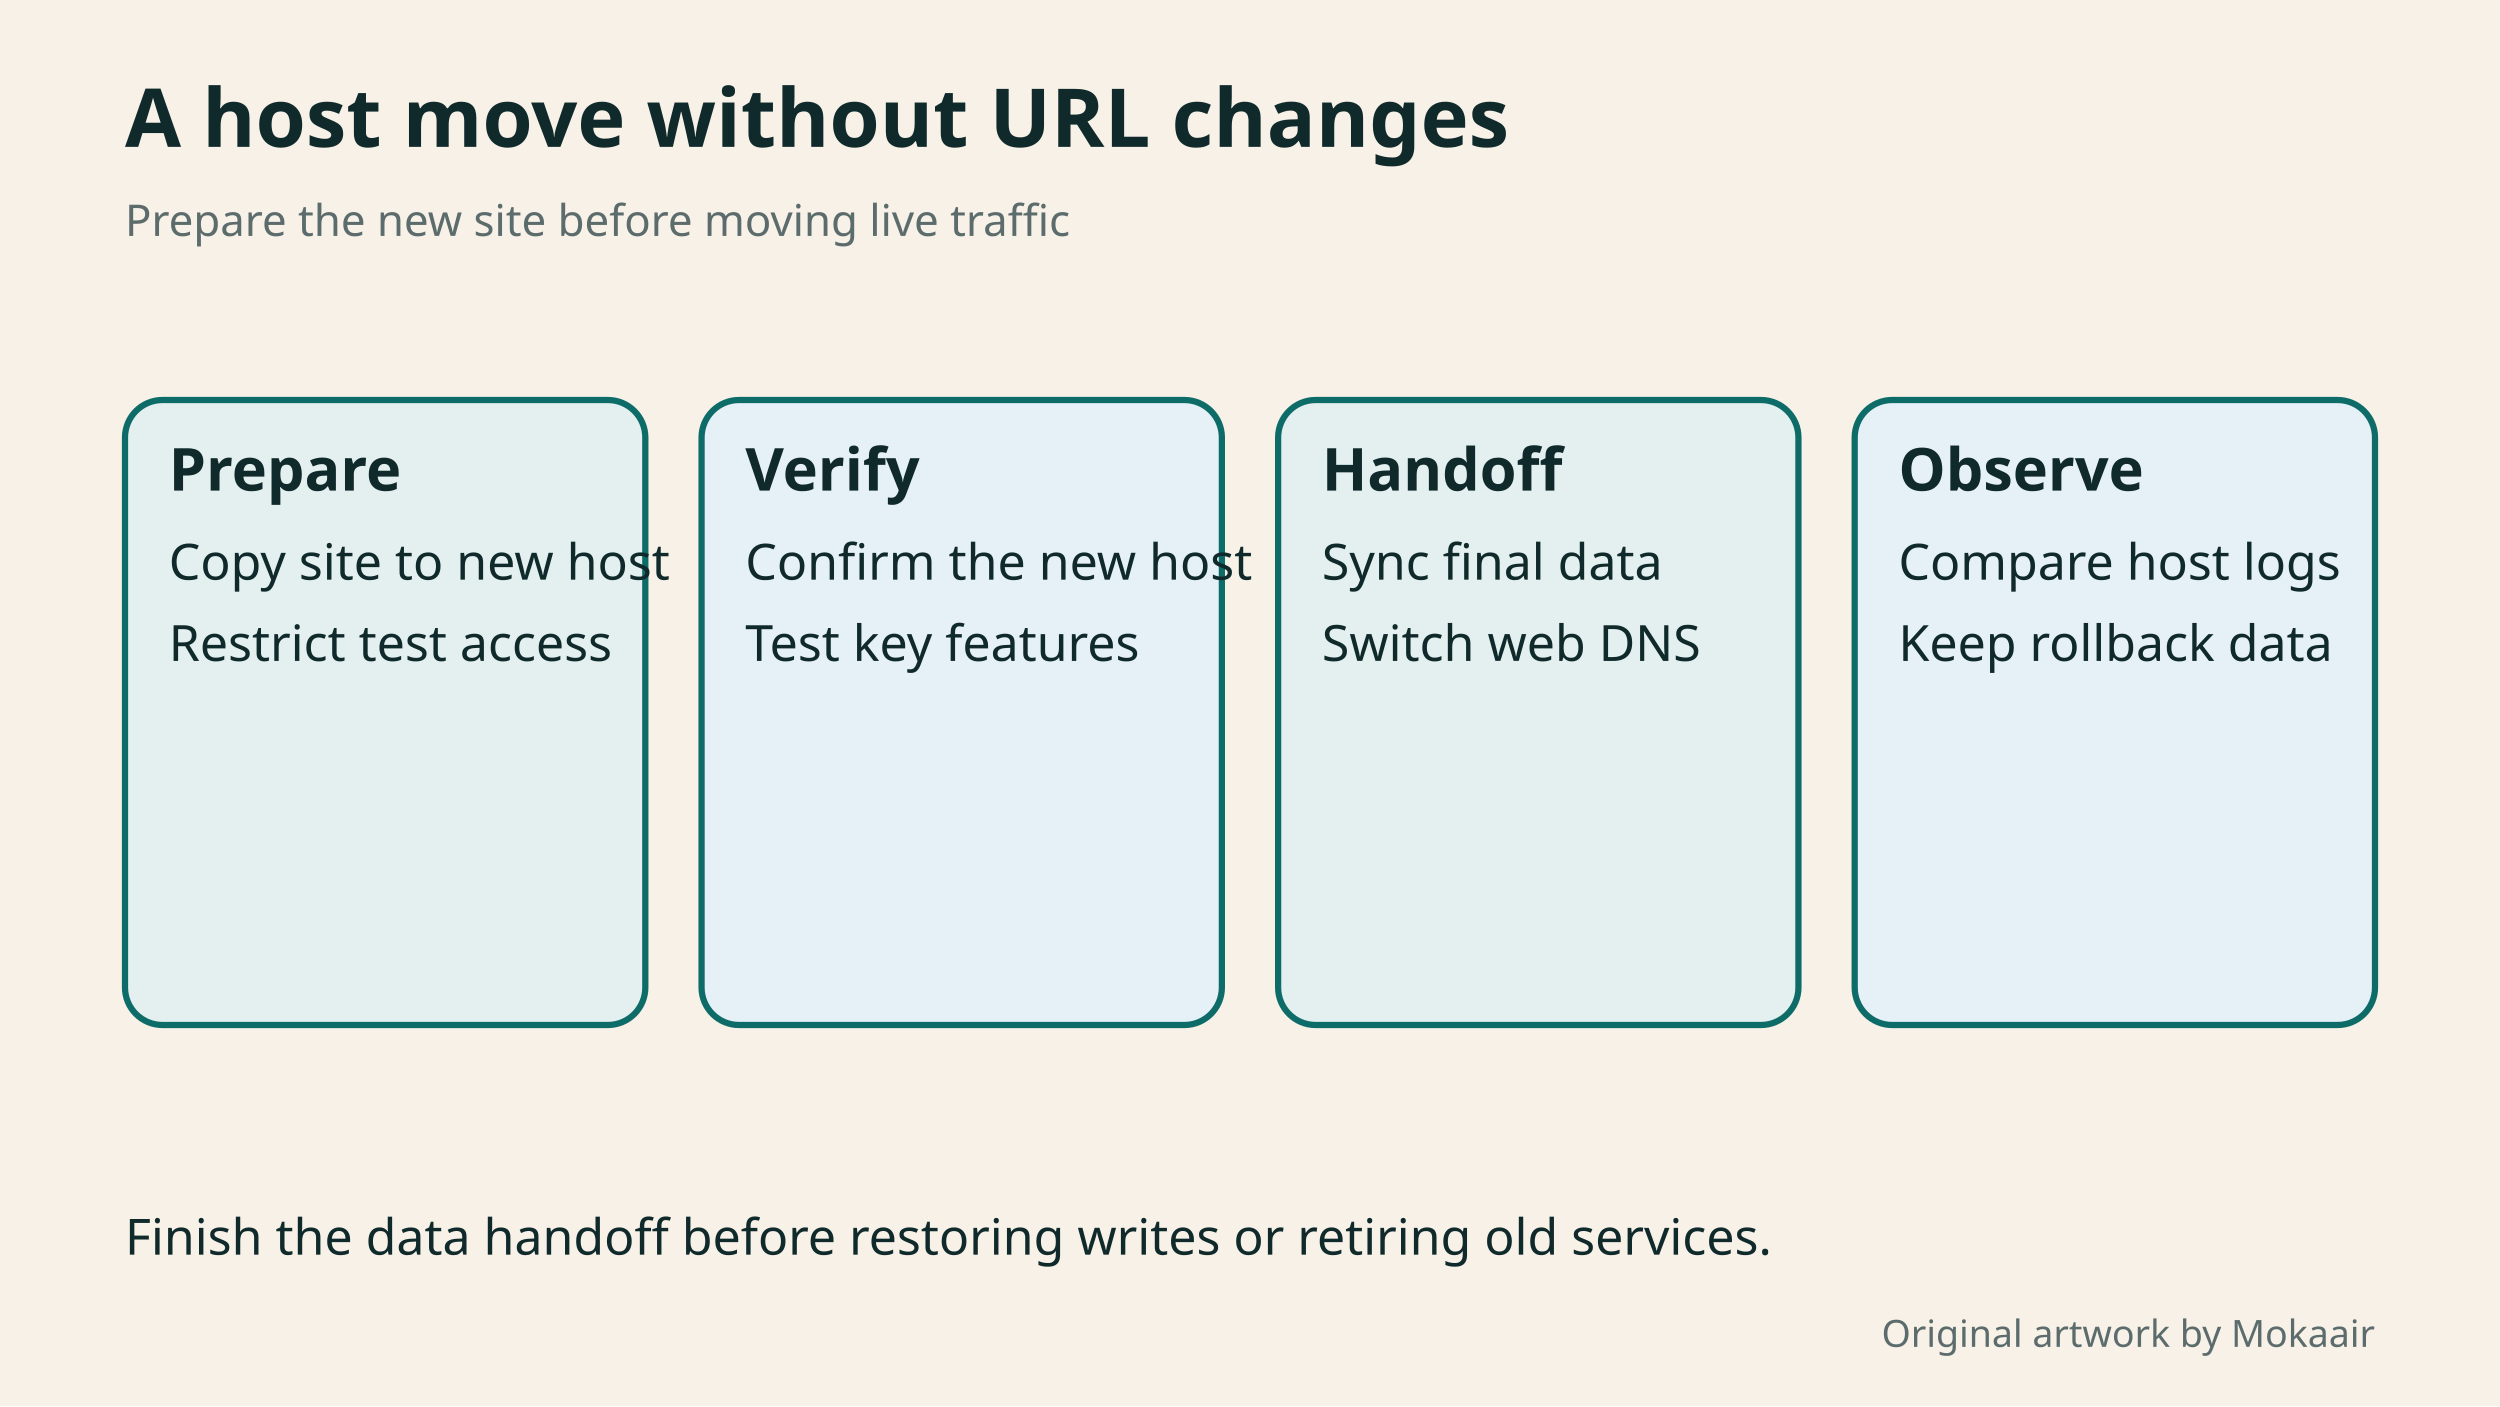
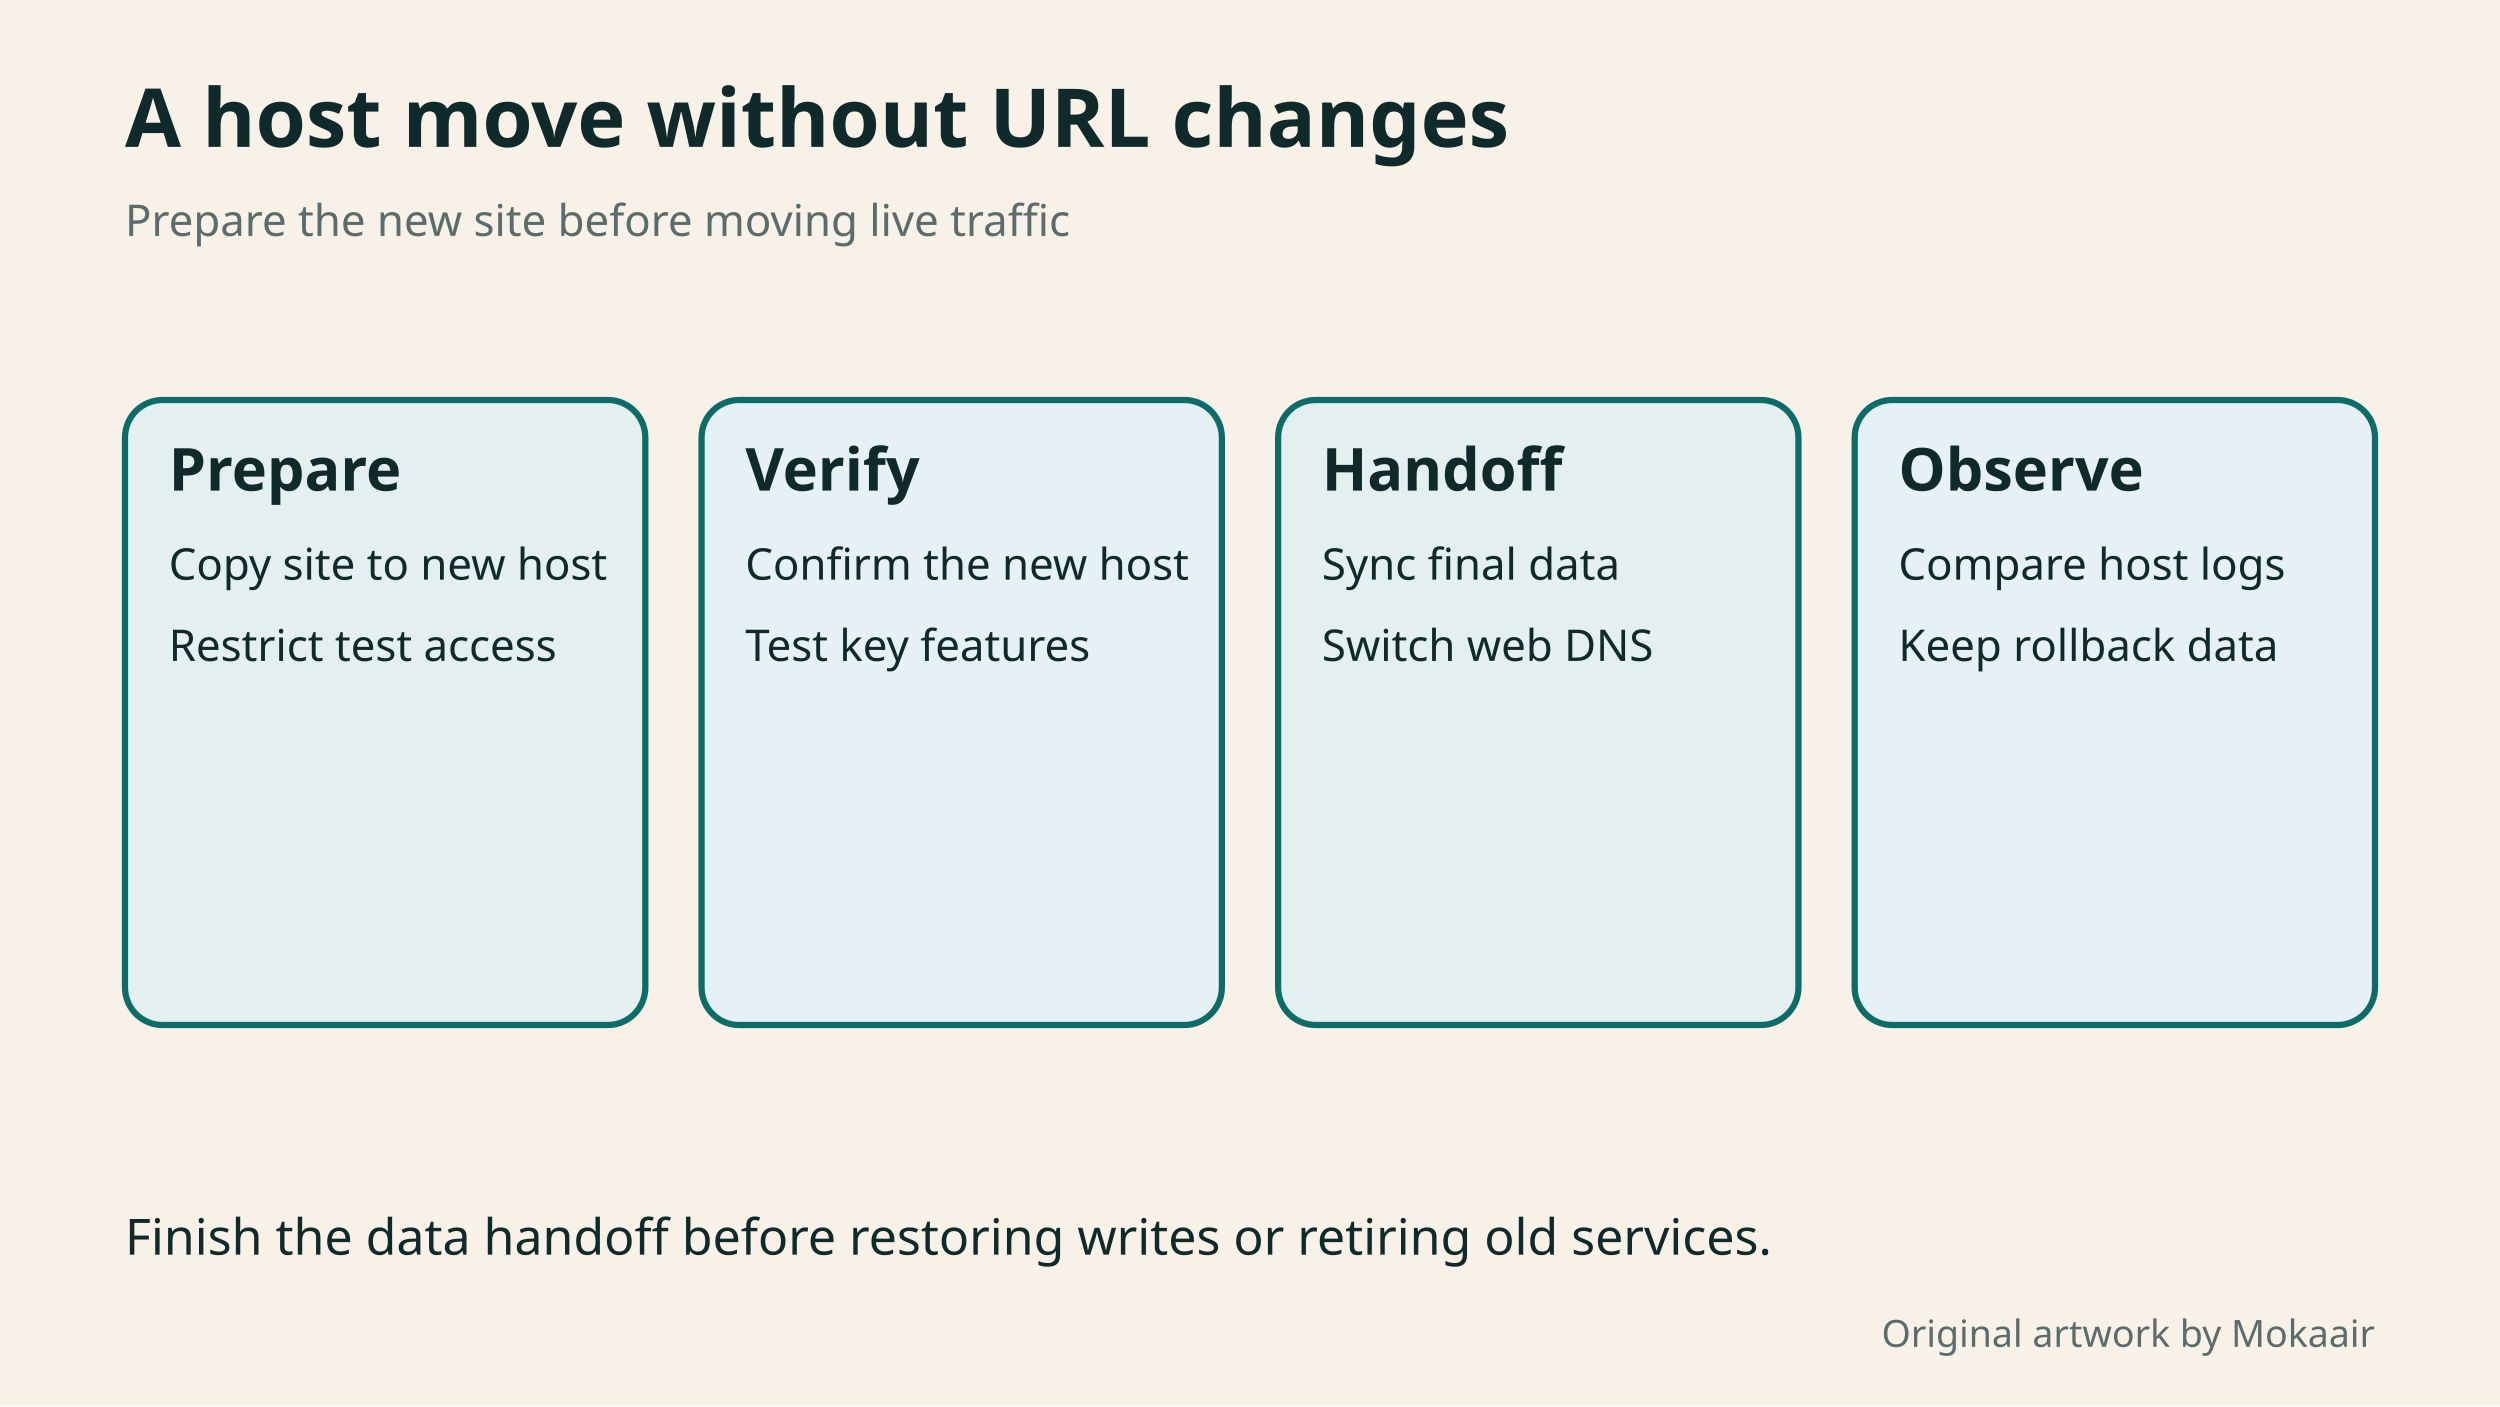
<svg xmlns="http://www.w3.org/2000/svg" viewBox="0 0 1600 900" width="1600" height="900" role="img" aria-labelledby="title desc" font-family="'Noto Sans','Arial',sans-serif">
  <rect width="1600" height="900" fill="#F7F1E8" />
  <text x="80" y="94" font-size="52" fill="#102A2B" text-anchor="start" font-weight="bold">A host move without URL changes</text>
  <text x="80" y="151" font-size="28" fill="#5C6B6B" text-anchor="start" font-weight="normal">Prepare the new site before moving live traffic</text>
  <rect x="80.0" y="256" width="333.0" height="400" rx="24" fill="#E3F0EF" stroke="#0D6B68" stroke-width="4" />
  <text x="108.0" y="314" font-size="38" fill="#102A2B" text-anchor="start" font-weight="bold">Prepare</text>
-   <text x="108.0" y="371" font-size="32" fill="#102A2B" text-anchor="start" font-weight="normal">Copy site to new host</text>
-   <text x="108.0" y="423" font-size="32" fill="#102A2B" text-anchor="start" font-weight="normal">Restrict test access</text>
+   <text x="108.0" y="371" font-size="28" fill="#102A2B" text-anchor="start" font-weight="normal">Copy site to new host</text>
+   <text x="108.0" y="423" font-size="28" fill="#102A2B" text-anchor="start" font-weight="normal">Restrict test access</text>
  <rect x="449.0" y="256" width="333.0" height="400" rx="24" fill="#E6F0F7" stroke="#0D6B68" stroke-width="4" />
  <text x="477.0" y="314" font-size="38" fill="#102A2B" text-anchor="start" font-weight="bold">Verify</text>
-   <text x="477.0" y="371" font-size="32" fill="#102A2B" text-anchor="start" font-weight="normal">Confirm the new host</text>
-   <text x="477.0" y="423" font-size="32" fill="#102A2B" text-anchor="start" font-weight="normal">Test key features</text>
+   <text x="477.0" y="371" font-size="28" fill="#102A2B" text-anchor="start" font-weight="normal">Confirm the new host</text>
+   <text x="477.0" y="423" font-size="28" fill="#102A2B" text-anchor="start" font-weight="normal">Test key features</text>
  <rect x="818.0" y="256" width="333.0" height="400" rx="24" fill="#E3F0EF" stroke="#0D6B68" stroke-width="4" />
  <text x="846.0" y="314" font-size="38" fill="#102A2B" text-anchor="start" font-weight="bold">Handoff</text>
-   <text x="846.0" y="371" font-size="32" fill="#102A2B" text-anchor="start" font-weight="normal">Sync final data</text>
-   <text x="846.0" y="423" font-size="32" fill="#102A2B" text-anchor="start" font-weight="normal">Switch web DNS</text>
+   <text x="846.0" y="371" font-size="28" fill="#102A2B" text-anchor="start" font-weight="normal">Sync final data</text>
+   <text x="846.0" y="423" font-size="28" fill="#102A2B" text-anchor="start" font-weight="normal">Switch web DNS</text>
  <rect x="1187.0" y="256" width="333.0" height="400" rx="24" fill="#E6F0F7" stroke="#0D6B68" stroke-width="4" />
  <text x="1215.0" y="314" font-size="38" fill="#102A2B" text-anchor="start" font-weight="bold">Observe</text>
-   <text x="1215.0" y="371" font-size="32" fill="#102A2B" text-anchor="start" font-weight="normal">Compare host logs</text>
-   <text x="1215.0" y="423" font-size="32" fill="#102A2B" text-anchor="start" font-weight="normal">Keep rollback data</text>
+   <text x="1215.0" y="371" font-size="28" fill="#102A2B" text-anchor="start" font-weight="normal">Compare host logs</text>
+   <text x="1215.0" y="423" font-size="28" fill="#102A2B" text-anchor="start" font-weight="normal">Keep rollback data</text>
  <text x="80" y="803" font-size="32" fill="#102A2B" text-anchor="start" font-weight="normal">Finish the data handoff before restoring writes or retiring old services.</text>
  <text x="1520" y="862" font-size="24" fill="#5C6B6B" text-anchor="end" font-weight="normal">Original artwork by Mokaair</text>
</svg>
